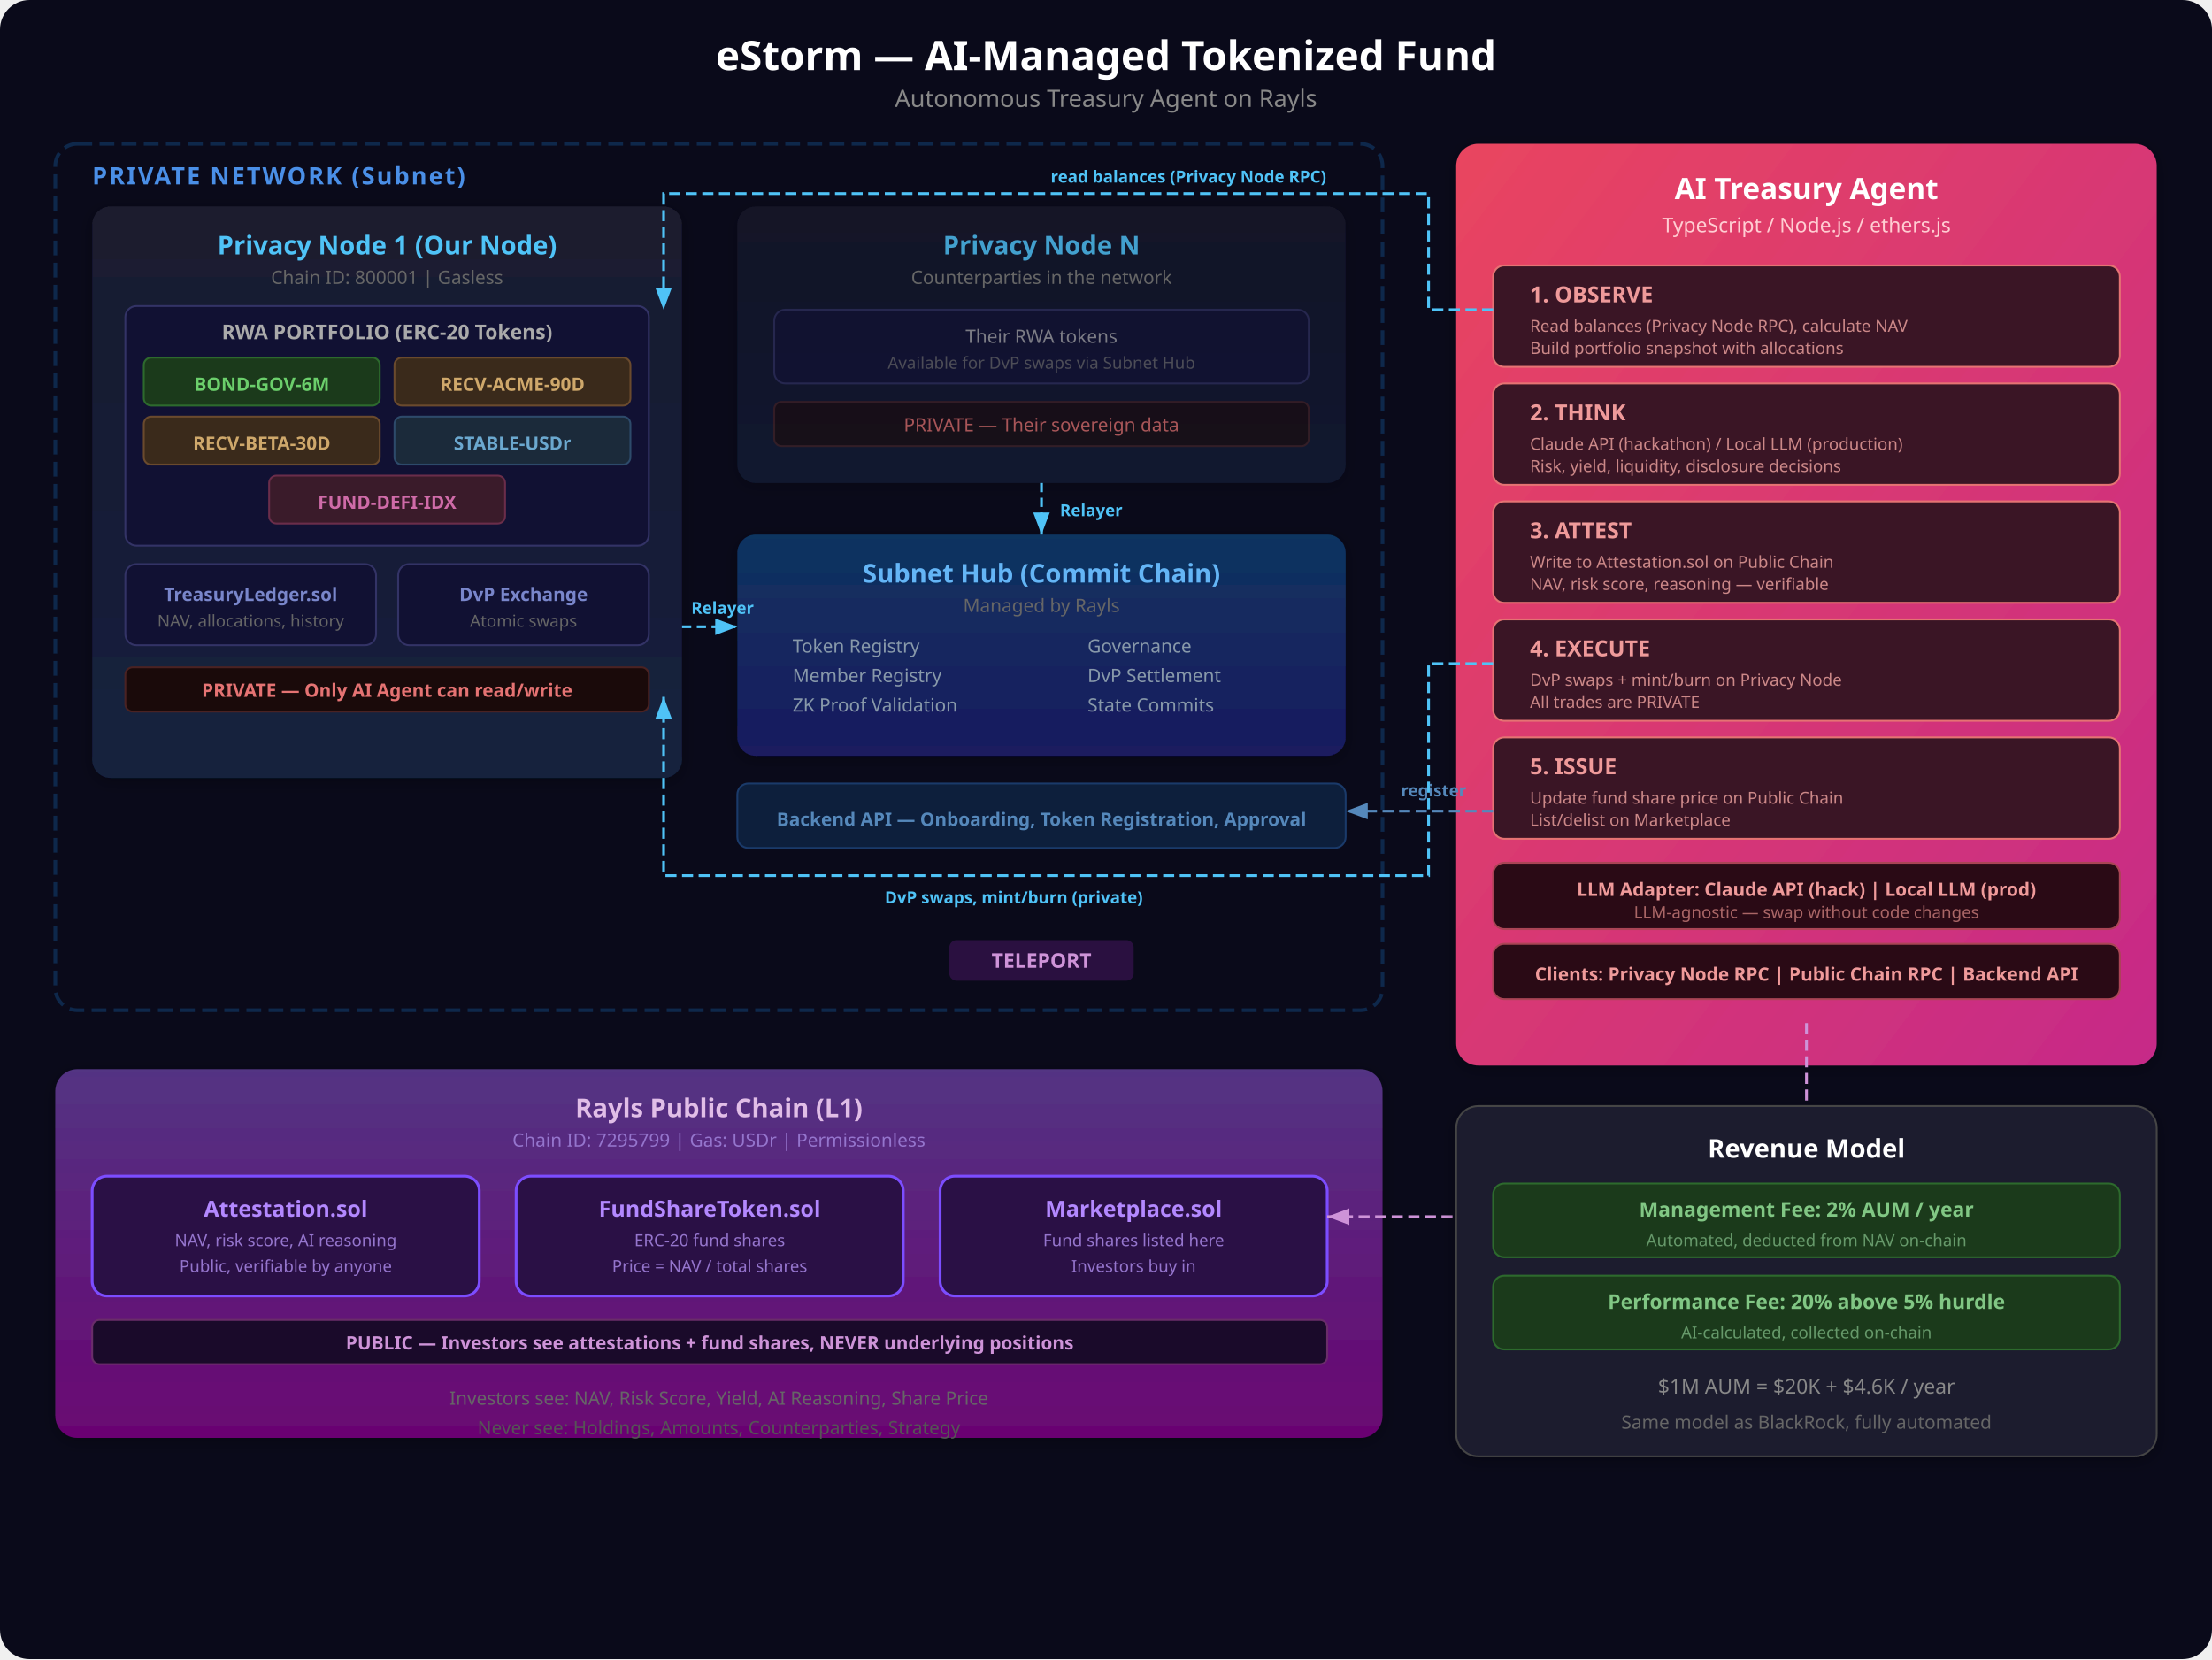
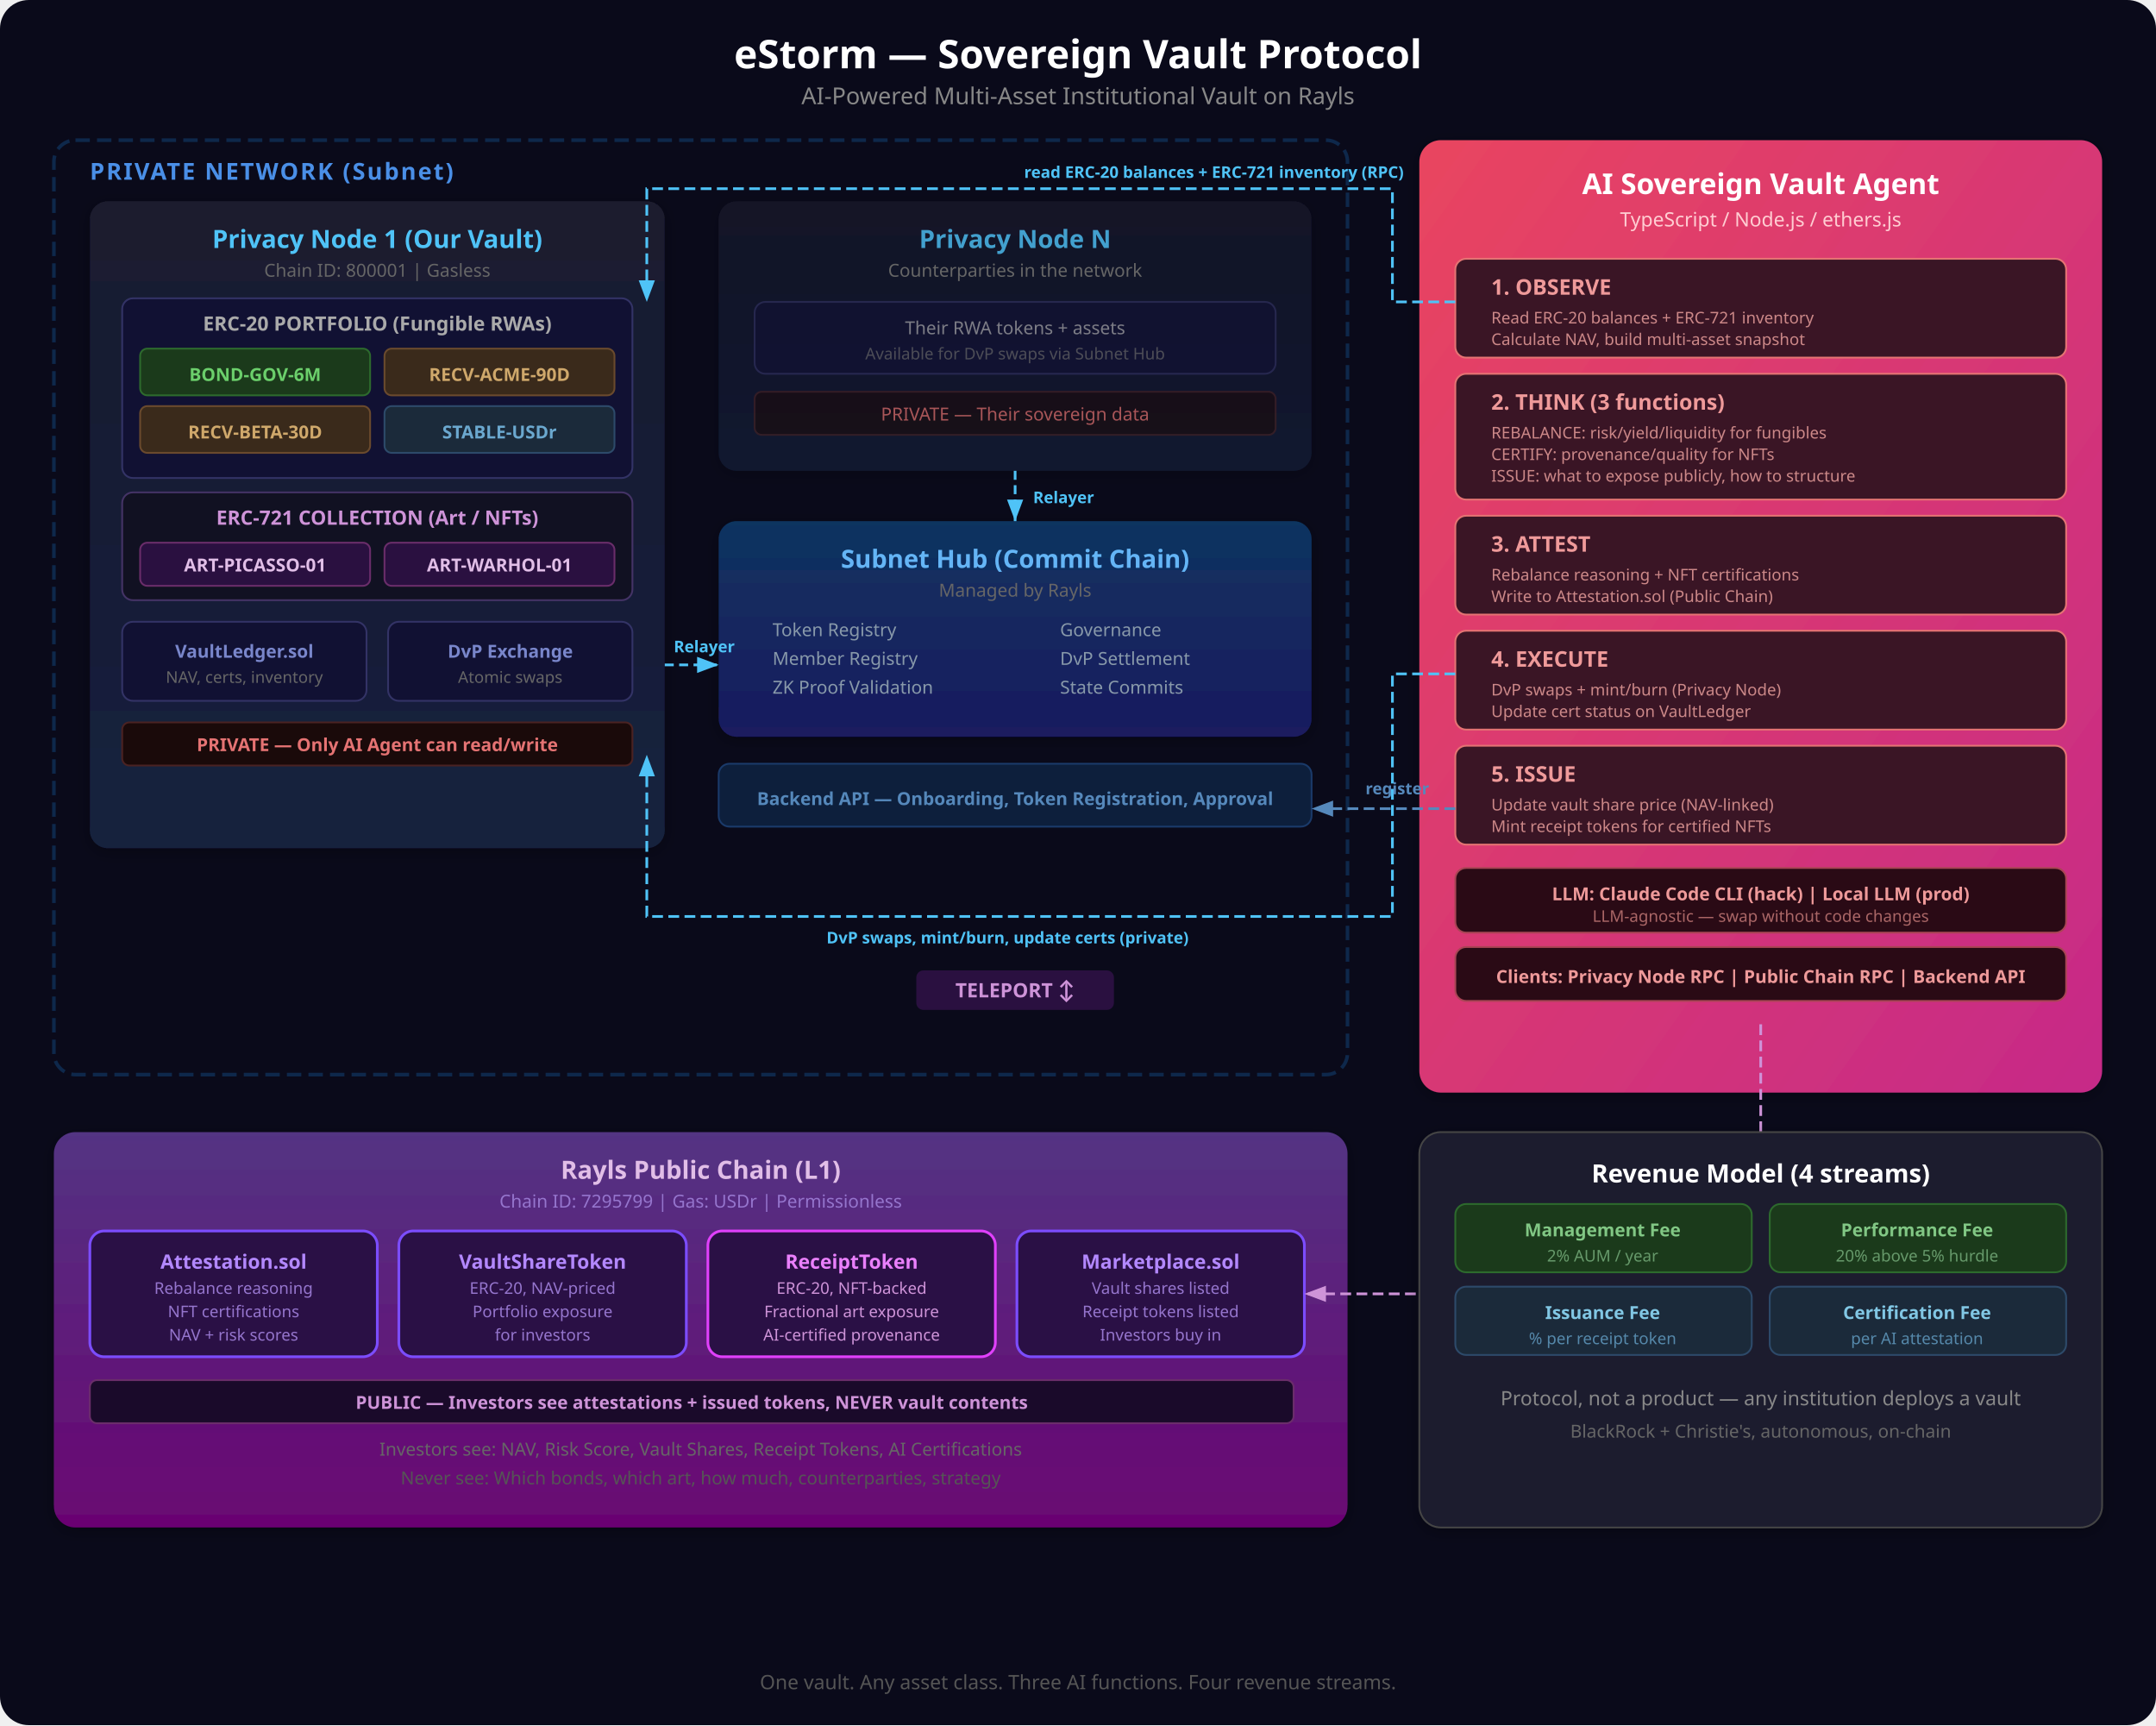
- <svg xmlns="http://www.w3.org/2000/svg" viewBox="0 0 1200 900" font-family="'Segoe UI', system-ui, -apple-system, sans-serif">
+ <svg xmlns="http://www.w3.org/2000/svg" viewBox="0 0 1200 960" font-family="'Segoe UI', system-ui, -apple-system, sans-serif">
  <defs>
    <linearGradient id="privacyGrad" x1="0%" y1="0%" x2="0%" y2="100%">
      <stop offset="0%" style="stop-color:#1a1a2e;stop-opacity:1" />
      <stop offset="100%" style="stop-color:#16213e;stop-opacity:1" />
    </linearGradient>
    <linearGradient id="subnetGrad" x1="0%" y1="0%" x2="0%" y2="100%">
      <stop offset="0%" style="stop-color:#0f3460;stop-opacity:1" />
      <stop offset="100%" style="stop-color:#1a1a5e;stop-opacity:1" />
    </linearGradient>
    <linearGradient id="publicGrad" x1="0%" y1="0%" x2="0%" y2="100%">
      <stop offset="0%" style="stop-color:#533483;stop-opacity:1" />
      <stop offset="100%" style="stop-color:#6a0572;stop-opacity:1" />
    </linearGradient>
    <linearGradient id="agentGrad" x1="0%" y1="0%" x2="100%" y2="100%">
      <stop offset="0%" style="stop-color:#e94560;stop-opacity:1" />
      <stop offset="100%" style="stop-color:#c62a88;stop-opacity:1" />
    </linearGradient>
    <filter id="shadow" x="-5%" y="-5%" width="110%" height="110%">
      <feDropShadow dx="0" dy="2" stdDeviation="4" flood-color="#000" flood-opacity="0.3" />
    </filter>
    <filter id="glow">
      <feGaussianBlur stdDeviation="3" result="blur" />
      <feMerge>
        <feMergeNode in="blur" />
        <feMergeNode in="SourceGraphic" />
      </feMerge>
    </filter>
    <marker id="arrowBlue" markerWidth="8" markerHeight="6" refX="8" refY="3" orient="auto">
      <polygon points="0,0 8,3 0,6" fill="#4fc3f7" />
    </marker>
    <marker id="arrowPurple" markerWidth="8" markerHeight="6" refX="8" refY="3" orient="auto">
      <polygon points="0,0 8,3 0,6" fill="#ce93d8" />
    </marker>
    <marker id="arrowTeal" markerWidth="8" markerHeight="6" refX="8" refY="3" orient="auto">
      <polygon points="0,0 8,3 0,6" fill="#5588bb" />
    </marker>
  </defs>
-   <rect width="1200" height="900" rx="16" fill="#0a0a1a" />
-   <text x="600" y="38" text-anchor="middle" fill="#ffffff" font-size="22" font-weight="700">eStorm — AI-Managed Tokenized Fund</text>
-   <text x="600" y="58" text-anchor="middle" fill="#888" font-size="13">Autonomous Treasury Agent on Rayls</text>
-   <rect x="30" y="78" width="720" height="470" rx="12" fill="none" stroke="#0f3460" stroke-width="2" stroke-dasharray="8,4" opacity="0.7" />
+   <rect width="1200" height="960" rx="16" fill="#0a0a1a" />
+   <text x="600" y="38" text-anchor="middle" fill="#ffffff" font-size="22" font-weight="700">eStorm — Sovereign Vault Protocol</text>
+   <text x="600" y="58" text-anchor="middle" fill="#888" font-size="13">AI-Powered Multi-Asset Institutional Vault on Rayls</text>
+   <rect x="30" y="78" width="720" height="520" rx="12" fill="none" stroke="#0f3460" stroke-width="2" stroke-dasharray="8,4" opacity="0.7" />
  <text x="50" y="100" fill="#4a8fe7" font-size="13" font-weight="600" letter-spacing="1">PRIVATE NETWORK (Subnet)</text>
-   <rect x="50" y="112" width="320" height="310" rx="10" fill="url(#privacyGrad)" filter="url(#shadow)" />
-   <text x="210" y="138" text-anchor="middle" fill="#4fc3f7" font-size="14" font-weight="700">Privacy Node 1 (Our Node)</text>
+   <rect x="50" y="112" width="320" height="360" rx="10" fill="url(#privacyGrad)" filter="url(#shadow)" />
+   <text x="210" y="138" text-anchor="middle" fill="#4fc3f7" font-size="14" font-weight="700">Privacy Node 1 (Our Vault)</text>
  <text x="210" y="154" text-anchor="middle" fill="#666" font-size="10">Chain ID: 800001 | Gasless</text>
-   <rect x="68" y="166" width="284" height="130" rx="6" fill="#111133" stroke="#333366" stroke-width="1" />
-   <text x="210" y="184" text-anchor="middle" fill="#aaa" font-size="11" font-weight="600">RWA PORTFOLIO (ERC-20 Tokens)</text>
+   <rect x="68" y="166" width="284" height="100" rx="6" fill="#111133" stroke="#333366" stroke-width="1" />
+   <text x="210" y="184" text-anchor="middle" fill="#aaa" font-size="11" font-weight="600">ERC-20 PORTFOLIO (Fungible RWAs)</text>
  <rect x="78" y="194" width="128" height="26" rx="4" fill="#1b3a1b" stroke="#2d6a2d" stroke-width="1" />
  <text x="142" y="212" text-anchor="middle" fill="#6bcf6b" font-size="10" font-weight="600">BOND-GOV-6M</text>
  <rect x="214" y="194" width="128" height="26" rx="4" fill="#3a2a1b" stroke="#6a4a2d" stroke-width="1" />
  <text x="278" y="212" text-anchor="middle" fill="#cfa86b" font-size="10" font-weight="600">RECV-ACME-90D</text>
  <rect x="78" y="226" width="128" height="26" rx="4" fill="#3a2a1b" stroke="#6a4a2d" stroke-width="1" />
  <text x="142" y="244" text-anchor="middle" fill="#cfa86b" font-size="10" font-weight="600">RECV-BETA-30D</text>
  <rect x="214" y="226" width="128" height="26" rx="4" fill="#1b2a3a" stroke="#2d4a6a" stroke-width="1" />
  <text x="278" y="244" text-anchor="middle" fill="#6ba8cf" font-size="10" font-weight="600">STABLE-USDr</text>
-   <rect x="146" y="258" width="128" height="26" rx="4" fill="#3a1b2a" stroke="#6a2d4a" stroke-width="1" />
-   <text x="210" y="276" text-anchor="middle" fill="#cf6ba8" font-size="10" font-weight="600">FUND-DEFI-IDX</text>
-   <rect x="68" y="306" width="136" height="44" rx="6" fill="#111133" stroke="#333366" stroke-width="1" />
-   <text x="136" y="326" text-anchor="middle" fill="#7986cb" font-size="10" font-weight="600">TreasuryLedger.sol</text>
-   <text x="136" y="340" text-anchor="middle" fill="#666" font-size="9">NAV, allocations, history</text>
-   <rect x="216" y="306" width="136" height="44" rx="6" fill="#111133" stroke="#333366" stroke-width="1" />
-   <text x="284" y="326" text-anchor="middle" fill="#7986cb" font-size="10" font-weight="600">DvP Exchange</text>
-   <text x="284" y="340" text-anchor="middle" fill="#666" font-size="9">Atomic swaps</text>
-   <rect x="68" y="362" width="284" height="24" rx="4" fill="#1a0a0a" stroke="#4a2222" stroke-width="1" />
-   <text x="210" y="378" text-anchor="middle" fill="#e57373" font-size="10" font-weight="600">PRIVATE — Only AI Agent can read/write</text>
+   <rect x="68" y="274" width="284" height="60" rx="6" fill="#111122" stroke="#443366" stroke-width="1" />
+   <text x="210" y="292" text-anchor="middle" fill="#ce93d8" font-size="11" font-weight="600">ERC-721 COLLECTION (Art / NFTs)</text>
+   <rect x="78" y="302" width="128" height="24" rx="4" fill="#2a1040" stroke="#6a2d6a" stroke-width="1" />
+   <text x="142" y="318" text-anchor="middle" fill="#e1bee7" font-size="10" font-weight="600">ART-PICASSO-01</text>
+   <rect x="214" y="302" width="128" height="24" rx="4" fill="#2a1040" stroke="#6a2d6a" stroke-width="1" />
+   <text x="278" y="318" text-anchor="middle" fill="#e1bee7" font-size="10" font-weight="600">ART-WARHOL-01</text>
+   <rect x="68" y="346" width="136" height="44" rx="6" fill="#111133" stroke="#333366" stroke-width="1" />
+   <text x="136" y="366" text-anchor="middle" fill="#7986cb" font-size="10" font-weight="600">VaultLedger.sol</text>
+   <text x="136" y="380" text-anchor="middle" fill="#666" font-size="9">NAV, certs, inventory</text>
+   <rect x="216" y="346" width="136" height="44" rx="6" fill="#111133" stroke="#333366" stroke-width="1" />
+   <text x="284" y="366" text-anchor="middle" fill="#7986cb" font-size="10" font-weight="600">DvP Exchange</text>
+   <text x="284" y="380" text-anchor="middle" fill="#666" font-size="9">Atomic swaps</text>
+   <rect x="68" y="402" width="284" height="24" rx="4" fill="#1a0a0a" stroke="#4a2222" stroke-width="1" />
+   <text x="210" y="418" text-anchor="middle" fill="#e57373" font-size="10" font-weight="600">PRIVATE — Only AI Agent can read/write</text>
  <rect x="400" y="112" width="330" height="150" rx="10" fill="url(#privacyGrad)" filter="url(#shadow)" opacity="0.6" />
  <text x="565" y="138" text-anchor="middle" fill="#4fc3f7" font-size="14" font-weight="700" opacity="0.8">Privacy Node N</text>
  <text x="565" y="154" text-anchor="middle" fill="#666" font-size="10">Counterparties in the network</text>
  <rect x="420" y="168" width="290" height="40" rx="6" fill="#111133" stroke="#333366" stroke-width="1" opacity="0.6" />
-   <text x="565" y="186" text-anchor="middle" fill="#aaa" font-size="10" opacity="0.7">Their RWA tokens</text>
+   <text x="565" y="186" text-anchor="middle" fill="#aaa" font-size="10" opacity="0.7">Their RWA tokens + assets</text>
  <text x="565" y="200" text-anchor="middle" fill="#666" font-size="9" opacity="0.7">Available for DvP swaps via Subnet Hub</text>
  <rect x="420" y="218" width="290" height="24" rx="4" fill="#1a0a0a" stroke="#4a2222" stroke-width="1" opacity="0.6" />
  <text x="565" y="234" text-anchor="middle" fill="#e57373" font-size="10" opacity="0.7">PRIVATE — Their sovereign data</text>
  <rect x="400" y="290" width="330" height="120" rx="10" fill="url(#subnetGrad)" filter="url(#shadow)" />
  <text x="565" y="316" text-anchor="middle" fill="#64b5f6" font-size="14" font-weight="700">Subnet Hub (Commit Chain)</text>
  <text x="565" y="332" text-anchor="middle" fill="#666" font-size="10">Managed by Rayls</text>
  <text x="430" y="354" fill="#8899aa" font-size="10">Token Registry</text>
  <text x="430" y="370" fill="#8899aa" font-size="10">Member Registry</text>
  <text x="430" y="386" fill="#8899aa" font-size="10">ZK Proof Validation</text>
  <text x="590" y="354" fill="#8899aa" font-size="10">Governance</text>
  <text x="590" y="370" fill="#8899aa" font-size="10">DvP Settlement</text>
  <text x="590" y="386" fill="#8899aa" font-size="10">State Commits</text>
  <rect x="400" y="425" width="330" height="35" rx="6" fill="#0d1f3c" stroke="#1a3a6a" stroke-width="1" />
  <text x="565" y="448" text-anchor="middle" fill="#5588bb" font-size="10" font-weight="600">Backend API — Onboarding, Token Registration, Approval</text>
-   <line x1="370" y1="340" x2="400" y2="340" stroke="#4fc3f7" stroke-width="1.5" stroke-dasharray="5,3" marker-end="url(#arrowBlue)" />
-   <text x="375" y="333" fill="#4fc3f7" font-size="9" font-weight="600">Relayer</text>
+   <line x1="370" y1="370" x2="400" y2="370" stroke="#4fc3f7" stroke-width="1.5" stroke-dasharray="5,3" marker-end="url(#arrowBlue)" />
+   <text x="375" y="363" fill="#4fc3f7" font-size="9" font-weight="600">Relayer</text>
  <line x1="565" y1="262" x2="565" y2="290" stroke="#4fc3f7" stroke-width="1.5" stroke-dasharray="5,3" marker-end="url(#arrowBlue)" />
  <text x="575" y="280" fill="#4fc3f7" font-size="9" font-weight="600">Relayer</text>
-   <line x1="565" y1="470" x2="565" y2="570" stroke="#ce93d8" stroke-width="2.5" filter="url(#glow)" marker-end="url(#arrowPurple)" />
-   <rect x="515" y="510" width="100" height="22" rx="4" fill="#2a1040" />
-   <text x="565" y="525" text-anchor="middle" fill="#ce93d8" font-size="11" font-weight="700">TELEPORT</text>
-   <rect x="30" y="580" width="720" height="200" rx="12" fill="url(#publicGrad)" filter="url(#shadow)" />
-   <text x="390" y="606" text-anchor="middle" fill="#e1bee7" font-size="14" font-weight="700">Rayls Public Chain (L1)</text>
-   <text x="390" y="622" text-anchor="middle" fill="#9575cd" font-size="10">Chain ID: 7295799 | Gas: USDr | Permissionless</text>
-   <rect x="50" y="638" width="210" height="65" rx="8" fill="#2a1045" stroke="#7c4dff" stroke-width="1.5" />
-   <text x="155" y="660" text-anchor="middle" fill="#b388ff" font-size="12" font-weight="700">Attestation.sol</text>
-   <text x="155" y="676" text-anchor="middle" fill="#9575cd" font-size="9">NAV, risk score, AI reasoning</text>
-   <text x="155" y="690" text-anchor="middle" fill="#9575cd" font-size="9">Public, verifiable by anyone</text>
-   <rect x="280" y="638" width="210" height="65" rx="8" fill="#2a1045" stroke="#7c4dff" stroke-width="1.5" />
-   <text x="385" y="660" text-anchor="middle" fill="#b388ff" font-size="12" font-weight="700">FundShareToken.sol</text>
-   <text x="385" y="676" text-anchor="middle" fill="#9575cd" font-size="9">ERC-20 fund shares</text>
-   <text x="385" y="690" text-anchor="middle" fill="#9575cd" font-size="9">Price = NAV / total shares</text>
-   <rect x="510" y="638" width="210" height="65" rx="8" fill="#2a1045" stroke="#7c4dff" stroke-width="1.5" />
-   <text x="615" y="660" text-anchor="middle" fill="#b388ff" font-size="12" font-weight="700">Marketplace.sol</text>
-   <text x="615" y="676" text-anchor="middle" fill="#9575cd" font-size="9">Fund shares listed here</text>
-   <text x="615" y="690" text-anchor="middle" fill="#9575cd" font-size="9">Investors buy in</text>
-   <rect x="50" y="716" width="670" height="24" rx="4" fill="#1a0a2a" stroke="#6a2d6a" stroke-width="1" />
-   <text x="385" y="732" text-anchor="middle" fill="#ce93d8" font-size="10" font-weight="600">PUBLIC — Investors see attestations + fund shares, NEVER underlying positions</text>
-   <text x="390" y="762" text-anchor="middle" fill="#666" font-size="10">Investors see: NAV, Risk Score, Yield, AI Reasoning, Share Price</text>
-   <text x="390" y="778" text-anchor="middle" fill="#555" font-size="10">Never see: Holdings, Amounts, Counterparties, Strategy</text>
-   <rect x="790" y="78" width="380" height="500" rx="12" fill="url(#agentGrad)" filter="url(#shadow)" />
-   <text x="980" y="108" text-anchor="middle" fill="#ffffff" font-size="16" font-weight="700">AI Treasury Agent</text>
+   <line x1="565" y1="470" x2="565" y2="620" stroke="#ce93d8" stroke-width="2.5" filter="url(#glow)" marker-end="url(#arrowPurple)" />
+   <rect x="510" y="540" width="110" height="22" rx="4" fill="#2a1040" />
+   <text x="565" y="555" text-anchor="middle" fill="#ce93d8" font-size="11" font-weight="700">TELEPORT ↕</text>
+   <rect x="30" y="630" width="720" height="220" rx="12" fill="url(#publicGrad)" filter="url(#shadow)" />
+   <text x="390" y="656" text-anchor="middle" fill="#e1bee7" font-size="14" font-weight="700">Rayls Public Chain (L1)</text>
+   <text x="390" y="672" text-anchor="middle" fill="#9575cd" font-size="10">Chain ID: 7295799 | Gas: USDr | Permissionless</text>
+   <rect x="50" y="685" width="160" height="70" rx="8" fill="#2a1045" stroke="#7c4dff" stroke-width="1.5" />
+   <text x="130" y="706" text-anchor="middle" fill="#b388ff" font-size="11" font-weight="700">Attestation.sol</text>
+   <text x="130" y="720" text-anchor="middle" fill="#9575cd" font-size="9">Rebalance reasoning</text>
+   <text x="130" y="733" text-anchor="middle" fill="#9575cd" font-size="9">NFT certifications</text>
+   <text x="130" y="746" text-anchor="middle" fill="#9575cd" font-size="9">NAV + risk scores</text>
+   <rect x="222" y="685" width="160" height="70" rx="8" fill="#2a1045" stroke="#7c4dff" stroke-width="1.5" />
+   <text x="302" y="706" text-anchor="middle" fill="#b388ff" font-size="11" font-weight="700">VaultShareToken</text>
+   <text x="302" y="720" text-anchor="middle" fill="#9575cd" font-size="9">ERC-20, NAV-priced</text>
+   <text x="302" y="733" text-anchor="middle" fill="#9575cd" font-size="9">Portfolio exposure</text>
+   <text x="302" y="746" text-anchor="middle" fill="#9575cd" font-size="9">for investors</text>
+   <rect x="394" y="685" width="160" height="70" rx="8" fill="#2a1045" stroke="#e040fb" stroke-width="1.5" />
+   <text x="474" y="706" text-anchor="middle" fill="#ea80fc" font-size="11" font-weight="700">ReceiptToken</text>
+   <text x="474" y="720" text-anchor="middle" fill="#ce93d8" font-size="9">ERC-20, NFT-backed</text>
+   <text x="474" y="733" text-anchor="middle" fill="#ce93d8" font-size="9">Fractional art exposure</text>
+   <text x="474" y="746" text-anchor="middle" fill="#ce93d8" font-size="9">AI-certified provenance</text>
+   <rect x="566" y="685" width="160" height="70" rx="8" fill="#2a1045" stroke="#7c4dff" stroke-width="1.5" />
+   <text x="646" y="706" text-anchor="middle" fill="#b388ff" font-size="11" font-weight="700">Marketplace.sol</text>
+   <text x="646" y="720" text-anchor="middle" fill="#9575cd" font-size="9">Vault shares listed</text>
+   <text x="646" y="733" text-anchor="middle" fill="#9575cd" font-size="9">Receipt tokens listed</text>
+   <text x="646" y="746" text-anchor="middle" fill="#9575cd" font-size="9">Investors buy in</text>
+   <rect x="50" y="768" width="670" height="24" rx="4" fill="#1a0a2a" stroke="#6a2d6a" stroke-width="1" />
+   <text x="385" y="784" text-anchor="middle" fill="#ce93d8" font-size="10" font-weight="600">PUBLIC — Investors see attestations + issued tokens, NEVER vault contents</text>
+   <text x="390" y="810" text-anchor="middle" fill="#666" font-size="10">Investors see: NAV, Risk Score, Vault Shares, Receipt Tokens, AI Certifications</text>
+   <text x="390" y="826" text-anchor="middle" fill="#555" font-size="10">Never see: Which bonds, which art, how much, counterparties, strategy</text>
+   <rect x="790" y="78" width="380" height="530" rx="12" fill="url(#agentGrad)" filter="url(#shadow)" />
+   <text x="980" y="108" text-anchor="middle" fill="#ffffff" font-size="16" font-weight="700">AI Sovereign Vault Agent</text>
  <text x="980" y="126" text-anchor="middle" fill="#ffcdd2" font-size="11">TypeScript / Node.js / ethers.js</text>
  <rect x="810" y="144" width="340" height="55" rx="6" fill="#3a1525" stroke="#e57373" stroke-width="1" />
  <text x="830" y="164" fill="#ef9a9a" font-size="12" font-weight="700">1. OBSERVE</text>
-   <text x="830" y="180" fill="#cc8888" font-size="9">Read balances (Privacy Node RPC), calculate NAV</text>
-   <text x="830" y="192" fill="#cc8888" font-size="9">Build portfolio snapshot with allocations</text>
-   <rect x="810" y="208" width="340" height="55" rx="6" fill="#3a1525" stroke="#e57373" stroke-width="1" />
-   <text x="830" y="228" fill="#ef9a9a" font-size="12" font-weight="700">2. THINK</text>
-   <text x="830" y="244" fill="#cc8888" font-size="9">Claude API (hackathon) / Local LLM (production)</text>
-   <text x="830" y="256" fill="#cc8888" font-size="9">Risk, yield, liquidity, disclosure decisions</text>
-   <rect x="810" y="272" width="340" height="55" rx="6" fill="#3a1525" stroke="#e57373" stroke-width="1" />
-   <text x="830" y="292" fill="#ef9a9a" font-size="12" font-weight="700">3. ATTEST</text>
-   <text x="830" y="308" fill="#cc8888" font-size="9">Write to Attestation.sol on Public Chain</text>
-   <text x="830" y="320" fill="#cc8888" font-size="9">NAV, risk score, reasoning — verifiable</text>
-   <rect x="810" y="336" width="340" height="55" rx="6" fill="#3a1525" stroke="#e57373" stroke-width="1" />
-   <text x="830" y="356" fill="#ef9a9a" font-size="12" font-weight="700">4. EXECUTE</text>
-   <text x="830" y="372" fill="#cc8888" font-size="9">DvP swaps + mint/burn on Privacy Node</text>
-   <text x="830" y="384" fill="#cc8888" font-size="9">All trades are PRIVATE</text>
-   <rect x="810" y="400" width="340" height="55" rx="6" fill="#3a1525" stroke="#e57373" stroke-width="1" />
-   <text x="830" y="420" fill="#ef9a9a" font-size="12" font-weight="700">5. ISSUE</text>
-   <text x="830" y="436" fill="#cc8888" font-size="9">Update fund share price on Public Chain</text>
-   <text x="830" y="448" fill="#cc8888" font-size="9">List/delist on Marketplace</text>
-   <rect x="810" y="468" width="340" height="36" rx="6" fill="#2a0a15" stroke="#aa4455" stroke-width="1" />
-   <text x="980" y="486" text-anchor="middle" fill="#ef9a9a" font-size="10" font-weight="600">LLM Adapter: Claude API (hack) | Local LLM (prod)</text>
-   <text x="980" y="498" text-anchor="middle" fill="#aa6666" font-size="9">LLM-agnostic — swap without code changes</text>
-   <rect x="810" y="512" width="340" height="30" rx="6" fill="#2a0a15" stroke="#aa4455" stroke-width="1" />
-   <text x="980" y="532" text-anchor="middle" fill="#ef9a9a" font-size="10" font-weight="600">Clients: Privacy Node RPC | Public Chain RPC | Backend API</text>
+   <text x="830" y="180" fill="#cc8888" font-size="9">Read ERC-20 balances + ERC-721 inventory</text>
+   <text x="830" y="192" fill="#cc8888" font-size="9">Calculate NAV, build multi-asset snapshot</text>
+   <rect x="810" y="208" width="340" height="70" rx="6" fill="#3a1525" stroke="#e57373" stroke-width="1" />
+   <text x="830" y="228" fill="#ef9a9a" font-size="12" font-weight="700">2. THINK (3 functions)</text>
+   <text x="830" y="244" fill="#cc8888" font-size="9">REBALANCE: risk/yield/liquidity for fungibles</text>
+   <text x="830" y="256" fill="#cc8888" font-size="9">CERTIFY: provenance/quality for NFTs</text>
+   <text x="830" y="268" fill="#cc8888" font-size="9">ISSUE: what to expose publicly, how to structure</text>
+   <rect x="810" y="287" width="340" height="55" rx="6" fill="#3a1525" stroke="#e57373" stroke-width="1" />
+   <text x="830" y="307" fill="#ef9a9a" font-size="12" font-weight="700">3. ATTEST</text>
+   <text x="830" y="323" fill="#cc8888" font-size="9">Rebalance reasoning + NFT certifications</text>
+   <text x="830" y="335" fill="#cc8888" font-size="9">Write to Attestation.sol (Public Chain)</text>
+   <rect x="810" y="351" width="340" height="55" rx="6" fill="#3a1525" stroke="#e57373" stroke-width="1" />
+   <text x="830" y="371" fill="#ef9a9a" font-size="12" font-weight="700">4. EXECUTE</text>
+   <text x="830" y="387" fill="#cc8888" font-size="9">DvP swaps + mint/burn (Privacy Node)</text>
+   <text x="830" y="399" fill="#cc8888" font-size="9">Update cert status on VaultLedger</text>
+   <rect x="810" y="415" width="340" height="55" rx="6" fill="#3a1525" stroke="#e57373" stroke-width="1" />
+   <text x="830" y="435" fill="#ef9a9a" font-size="12" font-weight="700">5. ISSUE</text>
+   <text x="830" y="451" fill="#cc8888" font-size="9">Update vault share price (NAV-linked)</text>
+   <text x="830" y="463" fill="#cc8888" font-size="9">Mint receipt tokens for certified NFTs</text>
+   <rect x="810" y="483" width="340" height="36" rx="6" fill="#2a0a15" stroke="#aa4455" stroke-width="1" />
+   <text x="980" y="501" text-anchor="middle" fill="#ef9a9a" font-size="10" font-weight="600">LLM: Claude Code CLI (hack) | Local LLM (prod)</text>
+   <text x="980" y="513" text-anchor="middle" fill="#aa6666" font-size="9">LLM-agnostic — swap without code changes</text>
+   <rect x="810" y="527" width="340" height="30" rx="6" fill="#2a0a15" stroke="#aa4455" stroke-width="1" />
+   <text x="980" y="547" text-anchor="middle" fill="#ef9a9a" font-size="10" font-weight="600">Clients: Privacy Node RPC | Public Chain RPC | Backend API</text>
  <path d="M 810 168 L 775 168 L 775 105 L 360 105 L 360 168" fill="none" stroke="#4fc3f7" stroke-width="1.5" stroke-dasharray="6,3" marker-end="url(#arrowBlue)" />
-   <text x="570" y="99" fill="#4fc3f7" font-size="9" font-weight="600">read balances (Privacy Node RPC)</text>
-   <path d="M 810 360 L 775 360 L 775 475 L 360 475 L 360 378" fill="none" stroke="#4fc3f7" stroke-width="1.5" stroke-dasharray="6,3" marker-end="url(#arrowBlue)" />
-   <text x="480" y="490" fill="#4fc3f7" font-size="9" font-weight="600">DvP swaps, mint/burn (private)</text>
-   <line x1="810" y1="440" x2="730" y2="440" stroke="#5588bb" stroke-width="1.5" stroke-dasharray="6,3" marker-end="url(#arrowTeal)" />
-   <text x="760" y="432" fill="#5588bb" font-size="9" font-weight="600">register</text>
-   <path d="M 980 555 L 980 660 L 720 660" fill="none" stroke="#ce93d8" stroke-width="1.5" stroke-dasharray="6,3" marker-end="url(#arrowPurple)" />
-   <text x="860" y="650" fill="#ce93d8" font-size="9" font-weight="600">attest + issue shares (RPC)</text>
-   <rect x="790" y="600" width="380" height="190" rx="12" fill="#1a1a2e" stroke="#444" stroke-width="1" filter="url(#shadow)" />
-   <text x="980" y="628" text-anchor="middle" fill="#ffffff" font-size="14" font-weight="700">Revenue Model</text>
-   <rect x="810" y="642" width="340" height="40" rx="6" fill="#1b3a1b" stroke="#2d6a2d" stroke-width="1" />
-   <text x="980" y="660" text-anchor="middle" fill="#81c784" font-size="11" font-weight="600">Management Fee: 2% AUM / year</text>
-   <text x="980" y="676" text-anchor="middle" fill="#66996a" font-size="9">Automated, deducted from NAV on-chain</text>
-   <rect x="810" y="692" width="340" height="40" rx="6" fill="#1b3a1b" stroke="#2d6a2d" stroke-width="1" />
-   <text x="980" y="710" text-anchor="middle" fill="#81c784" font-size="11" font-weight="600">Performance Fee: 20% above 5% hurdle</text>
-   <text x="980" y="726" text-anchor="middle" fill="#66996a" font-size="9">AI-calculated, collected on-chain</text>
-   <text x="980" y="756" text-anchor="middle" fill="#888" font-size="11">$1M AUM = $20K + $4.6K / year</text>
-   <text x="980" y="775" text-anchor="middle" fill="#666" font-size="10">Same model as BlackRock, fully automated</text>
+   <text x="570" y="99" fill="#4fc3f7" font-size="9" font-weight="600">read ERC-20 balances + ERC-721 inventory (RPC)</text>
+   <path d="M 810 375 L 775 375 L 775 510 L 360 510 L 360 420" fill="none" stroke="#4fc3f7" stroke-width="1.5" stroke-dasharray="6,3" marker-end="url(#arrowBlue)" />
+   <text x="460" y="525" fill="#4fc3f7" font-size="9" font-weight="600">DvP swaps, mint/burn, update certs (private)</text>
+   <line x1="810" y1="450" x2="730" y2="450" stroke="#5588bb" stroke-width="1.5" stroke-dasharray="6,3" marker-end="url(#arrowTeal)" />
+   <text x="760" y="442" fill="#5588bb" font-size="9" font-weight="600">register</text>
+   <path d="M 980 570 L 980 720 L 726 720" fill="none" stroke="#ce93d8" stroke-width="1.5" stroke-dasharray="6,3" marker-end="url(#arrowPurple)" />
+   <text x="850" y="710" fill="#ce93d8" font-size="9" font-weight="600">attest + issue tokens (RPC)</text>
+   <rect x="790" y="630" width="380" height="220" rx="12" fill="#1a1a2e" stroke="#444" stroke-width="1" filter="url(#shadow)" />
+   <text x="980" y="658" text-anchor="middle" fill="#ffffff" font-size="14" font-weight="700">Revenue Model (4 streams)</text>
+   <rect x="810" y="670" width="165" height="38" rx="6" fill="#1b3a1b" stroke="#2d6a2d" stroke-width="1" />
+   <text x="892" y="688" text-anchor="middle" fill="#81c784" font-size="10" font-weight="600">Management Fee</text>
+   <text x="892" y="702" text-anchor="middle" fill="#66996a" font-size="9">2% AUM / year</text>
+   <rect x="985" y="670" width="165" height="38" rx="6" fill="#1b3a1b" stroke="#2d6a2d" stroke-width="1" />
+   <text x="1067" y="688" text-anchor="middle" fill="#81c784" font-size="10" font-weight="600">Performance Fee</text>
+   <text x="1067" y="702" text-anchor="middle" fill="#66996a" font-size="9">20% above 5% hurdle</text>
+   <rect x="810" y="716" width="165" height="38" rx="6" fill="#1b2a3a" stroke="#2d4a6a" stroke-width="1" />
+   <text x="892" y="734" text-anchor="middle" fill="#81c7e4" font-size="10" font-weight="600">Issuance Fee</text>
+   <text x="892" y="748" text-anchor="middle" fill="#5588aa" font-size="9">% per receipt token</text>
+   <rect x="985" y="716" width="165" height="38" rx="6" fill="#1b2a3a" stroke="#2d4a6a" stroke-width="1" />
+   <text x="1067" y="734" text-anchor="middle" fill="#81c7e4" font-size="10" font-weight="600">Certification Fee</text>
+   <text x="1067" y="748" text-anchor="middle" fill="#5588aa" font-size="9">per AI attestation</text>
+   <text x="980" y="782" text-anchor="middle" fill="#888" font-size="11">Protocol, not a product — any institution deploys a vault</text>
+   <text x="980" y="800" text-anchor="middle" fill="#666" font-size="10">BlackRock + Christie's, autonomous, on-chain</text>
+   <text x="600" y="940" text-anchor="middle" fill="#555" font-size="11">One vault. Any asset class. Three AI functions. Four revenue streams.</text>
</svg>
